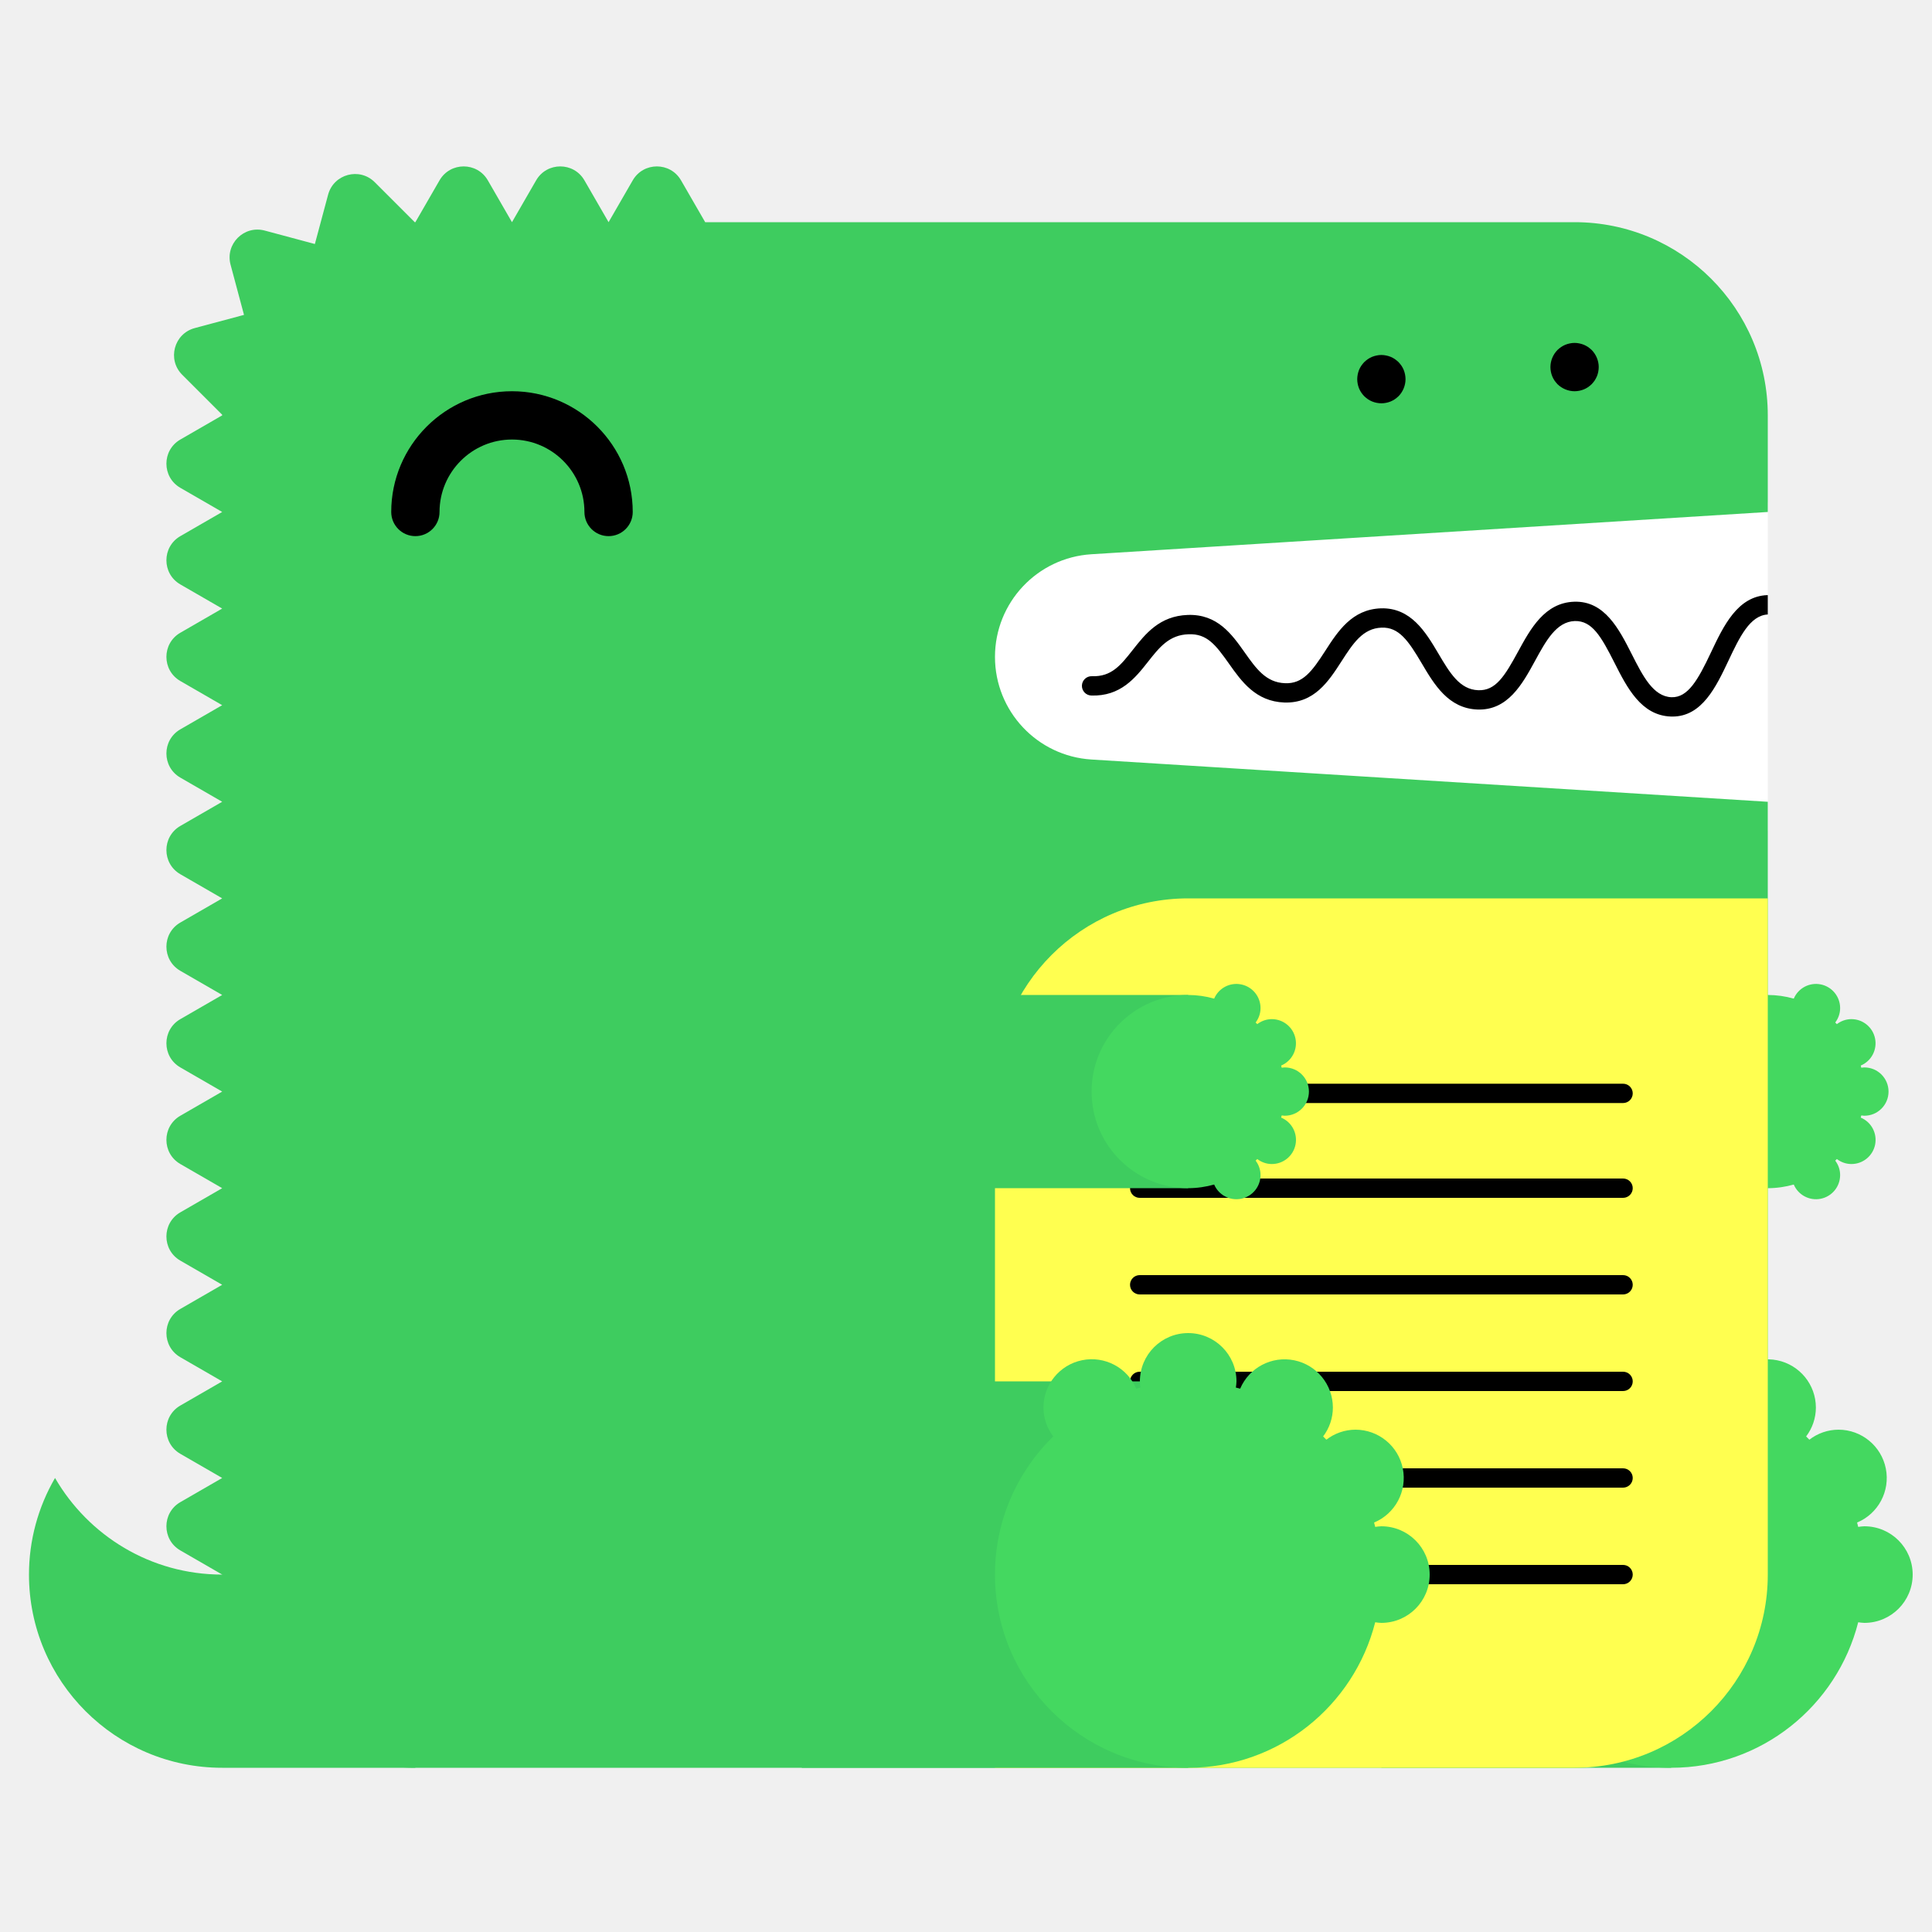
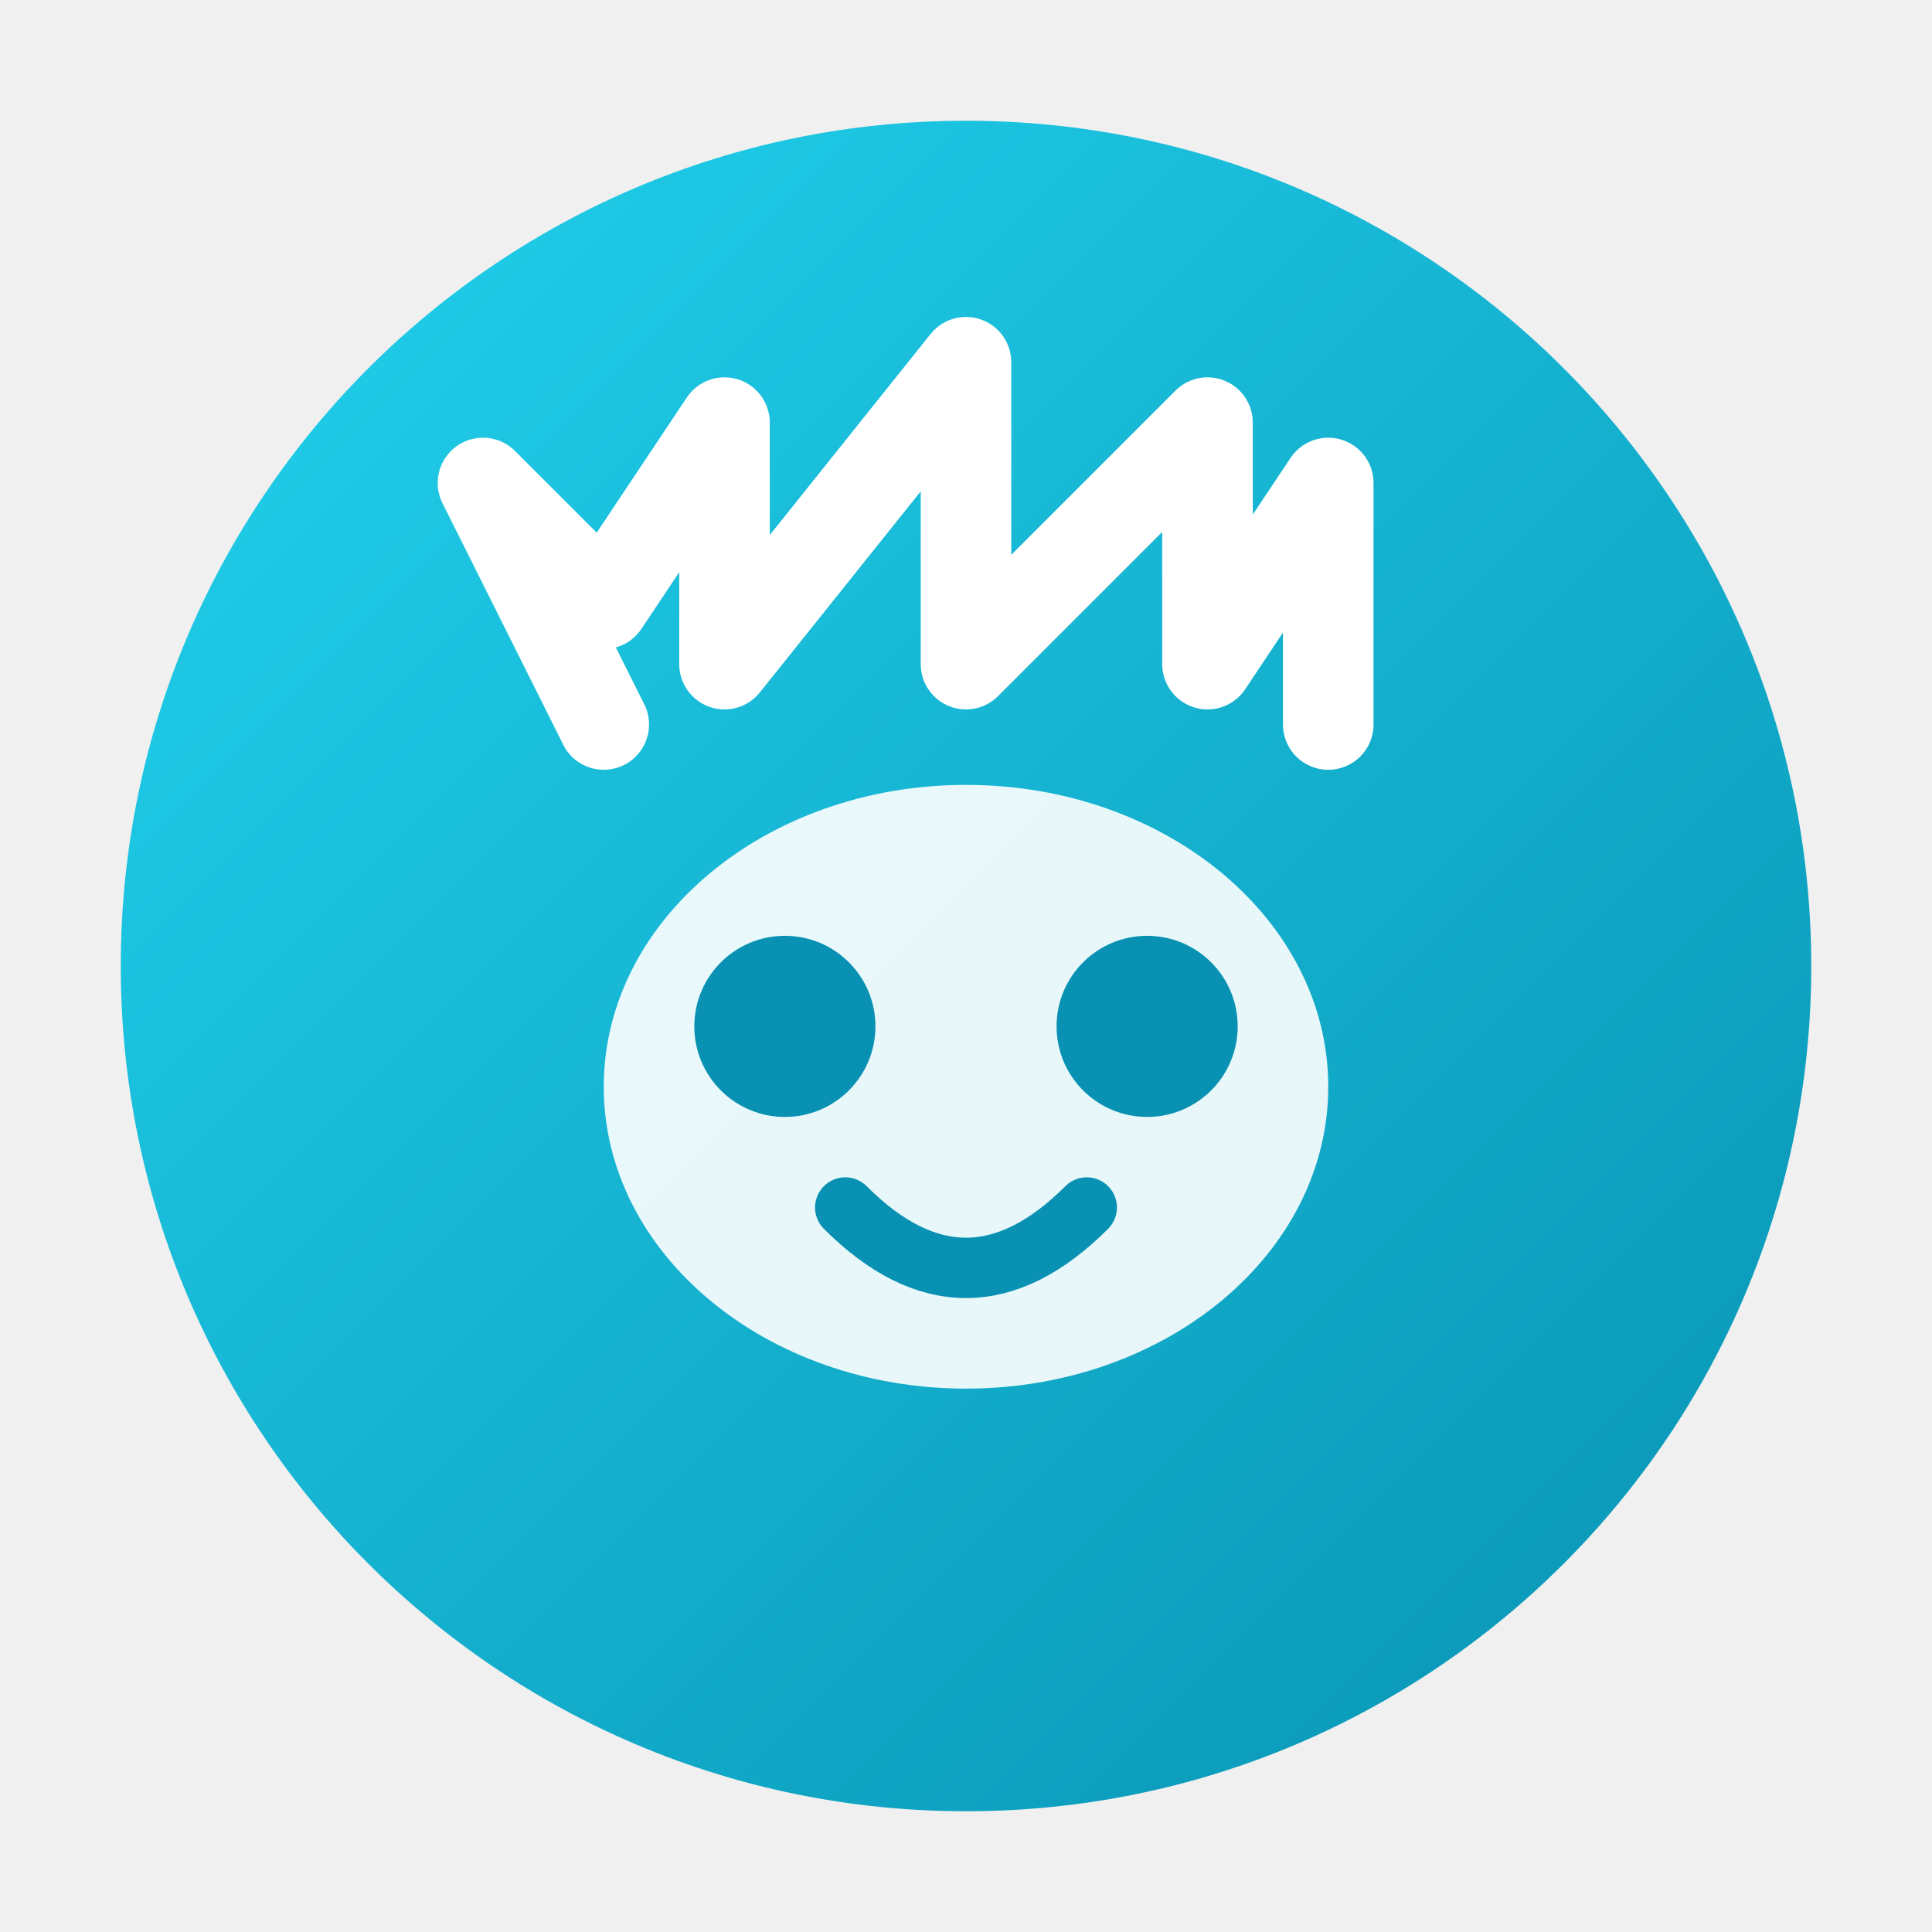
- <svg xmlns="http://www.w3.org/2000/svg" width="200" height="200" viewBox="0 0 200 200">
-   <g fill="none" fill-rule="evenodd">
-     <path fill="#FFF" d="M99 52h84v34H99z" />
-     <path d="M23 163c-7.398 0-13.843-4.027-17.303-10A19.886 19.886 0 0 0 3 163c0 11.046 8.954 20 20 20h20v-20H23z" fill="#3ECC5F" />
-     <path d="M112.98 57.376L183 53V43c0-11.046-8.954-20-20-20H73l-2.5-4.33c-1.112-1.925-3.889-1.925-5 0L63 23l-2.5-4.33c-1.111-1.925-3.889-1.925-5 0L53 23l-2.5-4.33c-1.111-1.925-3.889-1.925-5 0L43 23c-.022 0-.042.003-.065.003l-4.142-4.141c-1.57-1.571-4.252-.853-4.828 1.294l-1.369 5.104-5.192-1.392c-2.148-.575-4.111 1.389-3.535 3.536l1.39 5.193-5.102 1.367c-2.148.576-2.867 3.259-1.296 4.83l4.142 4.142c0 .021-.003.042-.003.064l-4.33 2.5c-1.925 1.111-1.925 3.889 0 5L23 53l-4.33 2.5c-1.925 1.111-1.925 3.889 0 5L23 63l-4.33 2.5c-1.925 1.111-1.925 3.889 0 5L23 73l-4.33 2.5c-1.925 1.111-1.925 3.889 0 5L23 83l-4.33 2.5c-1.925 1.111-1.925 3.889 0 5L23 93l-4.33 2.5c-1.925 1.111-1.925 3.889 0 5L23 103l-4.33 2.5c-1.925 1.111-1.925 3.889 0 5L23 113l-4.33 2.5c-1.925 1.111-1.925 3.889 0 5L23 123l-4.33 2.5c-1.925 1.111-1.925 3.889 0 5L23 133l-4.33 2.5c-1.925 1.111-1.925 3.889 0 5L23 143l-4.33 2.5c-1.925 1.111-1.925 3.889 0 5L23 153l-4.33 2.5c-1.925 1.111-1.925 3.889 0 5L23 163c0 11.046 8.954 20 20 20h120c11.046 0 20-8.954 20-20V83l-70.02-4.376A10.645 10.645 0 0 1 103 68c0-5.621 4.37-10.273 9.98-10.624" fill="#3ECC5F" />
-     <path fill="#3ECC5F" d="M143 183h30v-40h-30z" />
-     <path d="M193 158c-.219 0-.428.037-.639.064-.038-.15-.074-.301-.116-.451A5 5 0 0 0 190.32 148a4.96 4.96 0 0 0-3.016 1.036 26.531 26.531 0 0 0-.335-.336 4.955 4.955 0 0 0 1.011-2.987 5 5 0 0 0-9.599-1.959c-.148-.042-.297-.077-.445-.115.027-.211.064-.42.064-.639a5 5 0 0 0-5-5 5 5 0 0 0-5 5c0 .219.037.428.064.639-.148.038-.297.073-.445.115a4.998 4.998 0 0 0-9.599 1.959c0 1.125.384 2.151 1.011 2.987-3.717 3.632-6.031 8.693-6.031 14.3 0 11.046 8.954 20 20 20 9.339 0 17.16-6.41 19.361-15.064.211.027.42.064.639.064a5 5 0 0 0 5-5 5 5 0 0 0-5-5" fill="#44D860" />
-     <path fill="#3ECC5F" d="M153 123h30v-20h-30z" />
-     <path d="M193 115.5a2.5 2.5 0 1 0 0-5c-.109 0-.214.019-.319.032-.02-.075-.037-.15-.058-.225a2.501 2.501 0 0 0-.963-4.807c-.569 0-1.088.197-1.508.518a6.653 6.653 0 0 0-.168-.168c.314-.417.506-.931.506-1.494a2.5 2.5 0 0 0-4.8-.979A9.987 9.987 0 0 0 183 103c-5.522 0-10 4.478-10 10s4.478 10 10 10c.934 0 1.833-.138 2.69-.377a2.5 2.5 0 0 0 4.8-.979c0-.563-.192-1.077-.506-1.494.057-.055.113-.111.168-.168.42.321.939.518 1.508.518a2.5 2.5 0 0 0 .963-4.807c.021-.074.038-.15.058-.225.105.013.21.032.319.032" fill="#44D860" />
-     <path d="M63 55.5a2.5 2.5 0 0 1-2.5-2.5c0-4.136-3.364-7.5-7.5-7.5s-7.5 3.364-7.5 7.5a2.5 2.5 0 1 1-5 0c0-6.893 5.607-12.5 12.5-12.5S65.5 46.107 65.5 53a2.5 2.5 0 0 1-2.5 2.5" fill="#000" />
-     <path d="M103 183h60c11.046 0 20-8.954 20-20V93h-60c-11.046 0-20 8.954-20 20v70z" fill="#FFFF50" />
-     <path d="M168.02 124h-50.04a1 1 0 1 1 0-2h50.04a1 1 0 1 1 0 2m0 20h-50.04a1 1 0 1 1 0-2h50.04a1 1 0 1 1 0 2m0 20h-50.04a1 1 0 1 1 0-2h50.04a1 1 0 1 1 0 2m0-49.814h-50.04a1 1 0 1 1 0-2h50.04a1 1 0 1 1 0 2m0 19.814h-50.04a1 1 0 1 1 0-2h50.04a1 1 0 1 1 0 2m0 20h-50.04a1 1 0 1 1 0-2h50.04a1 1 0 1 1 0 2M183 61.611c-.012 0-.022-.006-.034-.005-3.09.105-4.552 3.196-5.842 5.923-1.346 2.85-2.387 4.703-4.093 4.647-1.889-.068-2.969-2.202-4.113-4.46-1.314-2.594-2.814-5.536-5.963-5.426-3.046.104-4.513 2.794-5.807 5.167-1.377 2.528-2.314 4.065-4.121 3.994-1.927-.07-2.951-1.805-4.136-3.813-1.321-2.236-2.848-4.75-5.936-4.664-2.994.103-4.465 2.385-5.763 4.4-1.373 2.13-2.335 3.428-4.165 3.351-1.973-.07-2.992-1.51-4.171-3.177-1.324-1.873-2.816-3.993-5.895-3.89-2.928.1-4.399 1.97-5.696 3.618-1.232 1.564-2.194 2.802-4.229 2.724a1 1 0 0 0-.072 2c3.017.101 4.545-1.8 5.872-3.487 1.177-1.496 2.193-2.787 4.193-2.855 1.926-.082 2.829 1.115 4.195 3.045 1.297 1.834 2.769 3.914 5.731 4.021 3.103.104 4.596-2.215 5.918-4.267 1.182-1.834 2.202-3.417 4.15-3.484 1.793-.067 2.769 1.35 4.145 3.681 1.297 2.197 2.766 4.686 5.787 4.796 3.125.108 4.634-2.62 5.949-5.035 1.139-2.088 2.214-4.06 4.119-4.126 1.793-.042 2.728 1.595 4.111 4.33 1.292 2.553 2.757 5.445 5.825 5.556l.169.003c3.064 0 4.518-3.075 5.805-5.794 1.139-2.41 2.217-4.68 4.067-4.773v-2z" fill="#000" />
-     <path fill="#3ECC5F" d="M83 183h40v-40H83z" />
-     <path d="M143 158c-.219 0-.428.037-.639.064-.038-.15-.074-.301-.116-.451A5 5 0 0 0 140.32 148a4.96 4.96 0 0 0-3.016 1.036 26.531 26.531 0 0 0-.335-.336 4.955 4.955 0 0 0 1.011-2.987 5 5 0 0 0-9.599-1.959c-.148-.042-.297-.077-.445-.115.027-.211.064-.42.064-.639a5 5 0 0 0-5-5 5 5 0 0 0-5 5c0 .219.037.428.064.639-.148.038-.297.073-.445.115a4.998 4.998 0 0 0-9.599 1.959c0 1.125.384 2.151 1.011 2.987-3.717 3.632-6.031 8.693-6.031 14.3 0 11.046 8.954 20 20 20 9.339 0 17.16-6.41 19.361-15.064.211.027.42.064.639.064a5 5 0 0 0 5-5 5 5 0 0 0-5-5" fill="#44D860" />
-     <path fill="#3ECC5F" d="M83 123h40v-20H83z" />
-     <path d="M133 115.5a2.5 2.5 0 1 0 0-5c-.109 0-.214.019-.319.032-.02-.075-.037-.15-.058-.225a2.501 2.501 0 0 0-.963-4.807c-.569 0-1.088.197-1.508.518a6.653 6.653 0 0 0-.168-.168c.314-.417.506-.931.506-1.494a2.5 2.5 0 0 0-4.8-.979A9.987 9.987 0 0 0 123 103c-5.522 0-10 4.478-10 10s4.478 10 10 10c.934 0 1.833-.138 2.69-.377a2.5 2.5 0 0 0 4.8-.979c0-.563-.192-1.077-.506-1.494.057-.055.113-.111.168-.168.42.321.939.518 1.508.518a2.5 2.5 0 0 0 .963-4.807c.021-.074.038-.15.058-.225.105.013.21.032.319.032" fill="#44D860" />
-     <path d="M143 41.75c-.16 0-.33-.02-.49-.05a2.52 2.52 0 0 1-.47-.14c-.15-.06-.29-.14-.431-.23-.13-.09-.259-.2-.38-.31-.109-.12-.219-.24-.309-.38s-.17-.28-.231-.43a2.619 2.619 0 0 1-.189-.96c0-.16.02-.33.05-.49.03-.16.08-.31.139-.47.061-.15.141-.29.231-.43.09-.13.2-.26.309-.38.121-.11.25-.22.38-.31.141-.09.281-.17.431-.23.149-.06.31-.11.47-.14.32-.07.65-.07.98 0 .159.03.32.08.47.14.149.06.29.14.43.23.13.09.259.2.38.31.11.12.22.25.31.38.09.14.17.28.23.43.06.16.11.31.14.47.029.16.05.33.05.49 0 .66-.271 1.31-.73 1.77-.121.11-.25.22-.38.31-.14.09-.281.17-.43.23a2.565 2.565 0 0 1-.96.19m20-1.25c-.66 0-1.3-.27-1.771-.73a3.802 3.802 0 0 1-.309-.38c-.09-.14-.17-.28-.231-.43a2.619 2.619 0 0 1-.189-.96c0-.66.27-1.3.729-1.77.121-.11.25-.22.38-.31.141-.09.281-.17.431-.23.149-.06.31-.11.47-.14.32-.07.66-.07.98 0 .159.03.32.08.47.14.149.06.29.14.43.23.13.09.259.2.38.31.459.47.73 1.11.73 1.77 0 .16-.021.33-.05.49-.03.16-.08.32-.14.47-.07.15-.14.29-.23.43-.09.13-.2.26-.31.38-.121.11-.25.22-.38.31-.14.09-.281.17-.43.23a2.565 2.565 0 0 1-.96.19" fill="#000" />
-   </g>
+ <svg xmlns="http://www.w3.org/2000/svg" width="32" height="32" viewBox="0 0 32 32">
+   <defs>
+     <linearGradient id="clawGrad" x1="0%" y1="0%" x2="100%" y2="100%">
+       <stop offset="0%" style="stop-color:#22d3ee;stop-opacity:1" />
+       <stop offset="100%" style="stop-color:#0891b2;stop-opacity:1" />
+     </linearGradient>
+   </defs>
+   <circle cx="16" cy="16" r="14" fill="url(#clawGrad)" />
+   <path d="M10 12 L8 8 L10 10 L12 7 L12 11 L16 6 L16 11 L20 7 L20 11 L22 8 L22 12" stroke="white" stroke-width="1.5" fill="none" stroke-linecap="round" stroke-linejoin="round" />
+   <ellipse cx="16" cy="18" rx="6" ry="5" fill="white" opacity="0.9" />
+   <circle cx="13" cy="17" r="1.5" fill="#0891b2" />
+   <circle cx="19" cy="17" r="1.5" fill="#0891b2" />
+   <path d="M14 20 Q16 22 18 20" stroke="#0891b2" stroke-width="1" fill="none" stroke-linecap="round" />
</svg>
